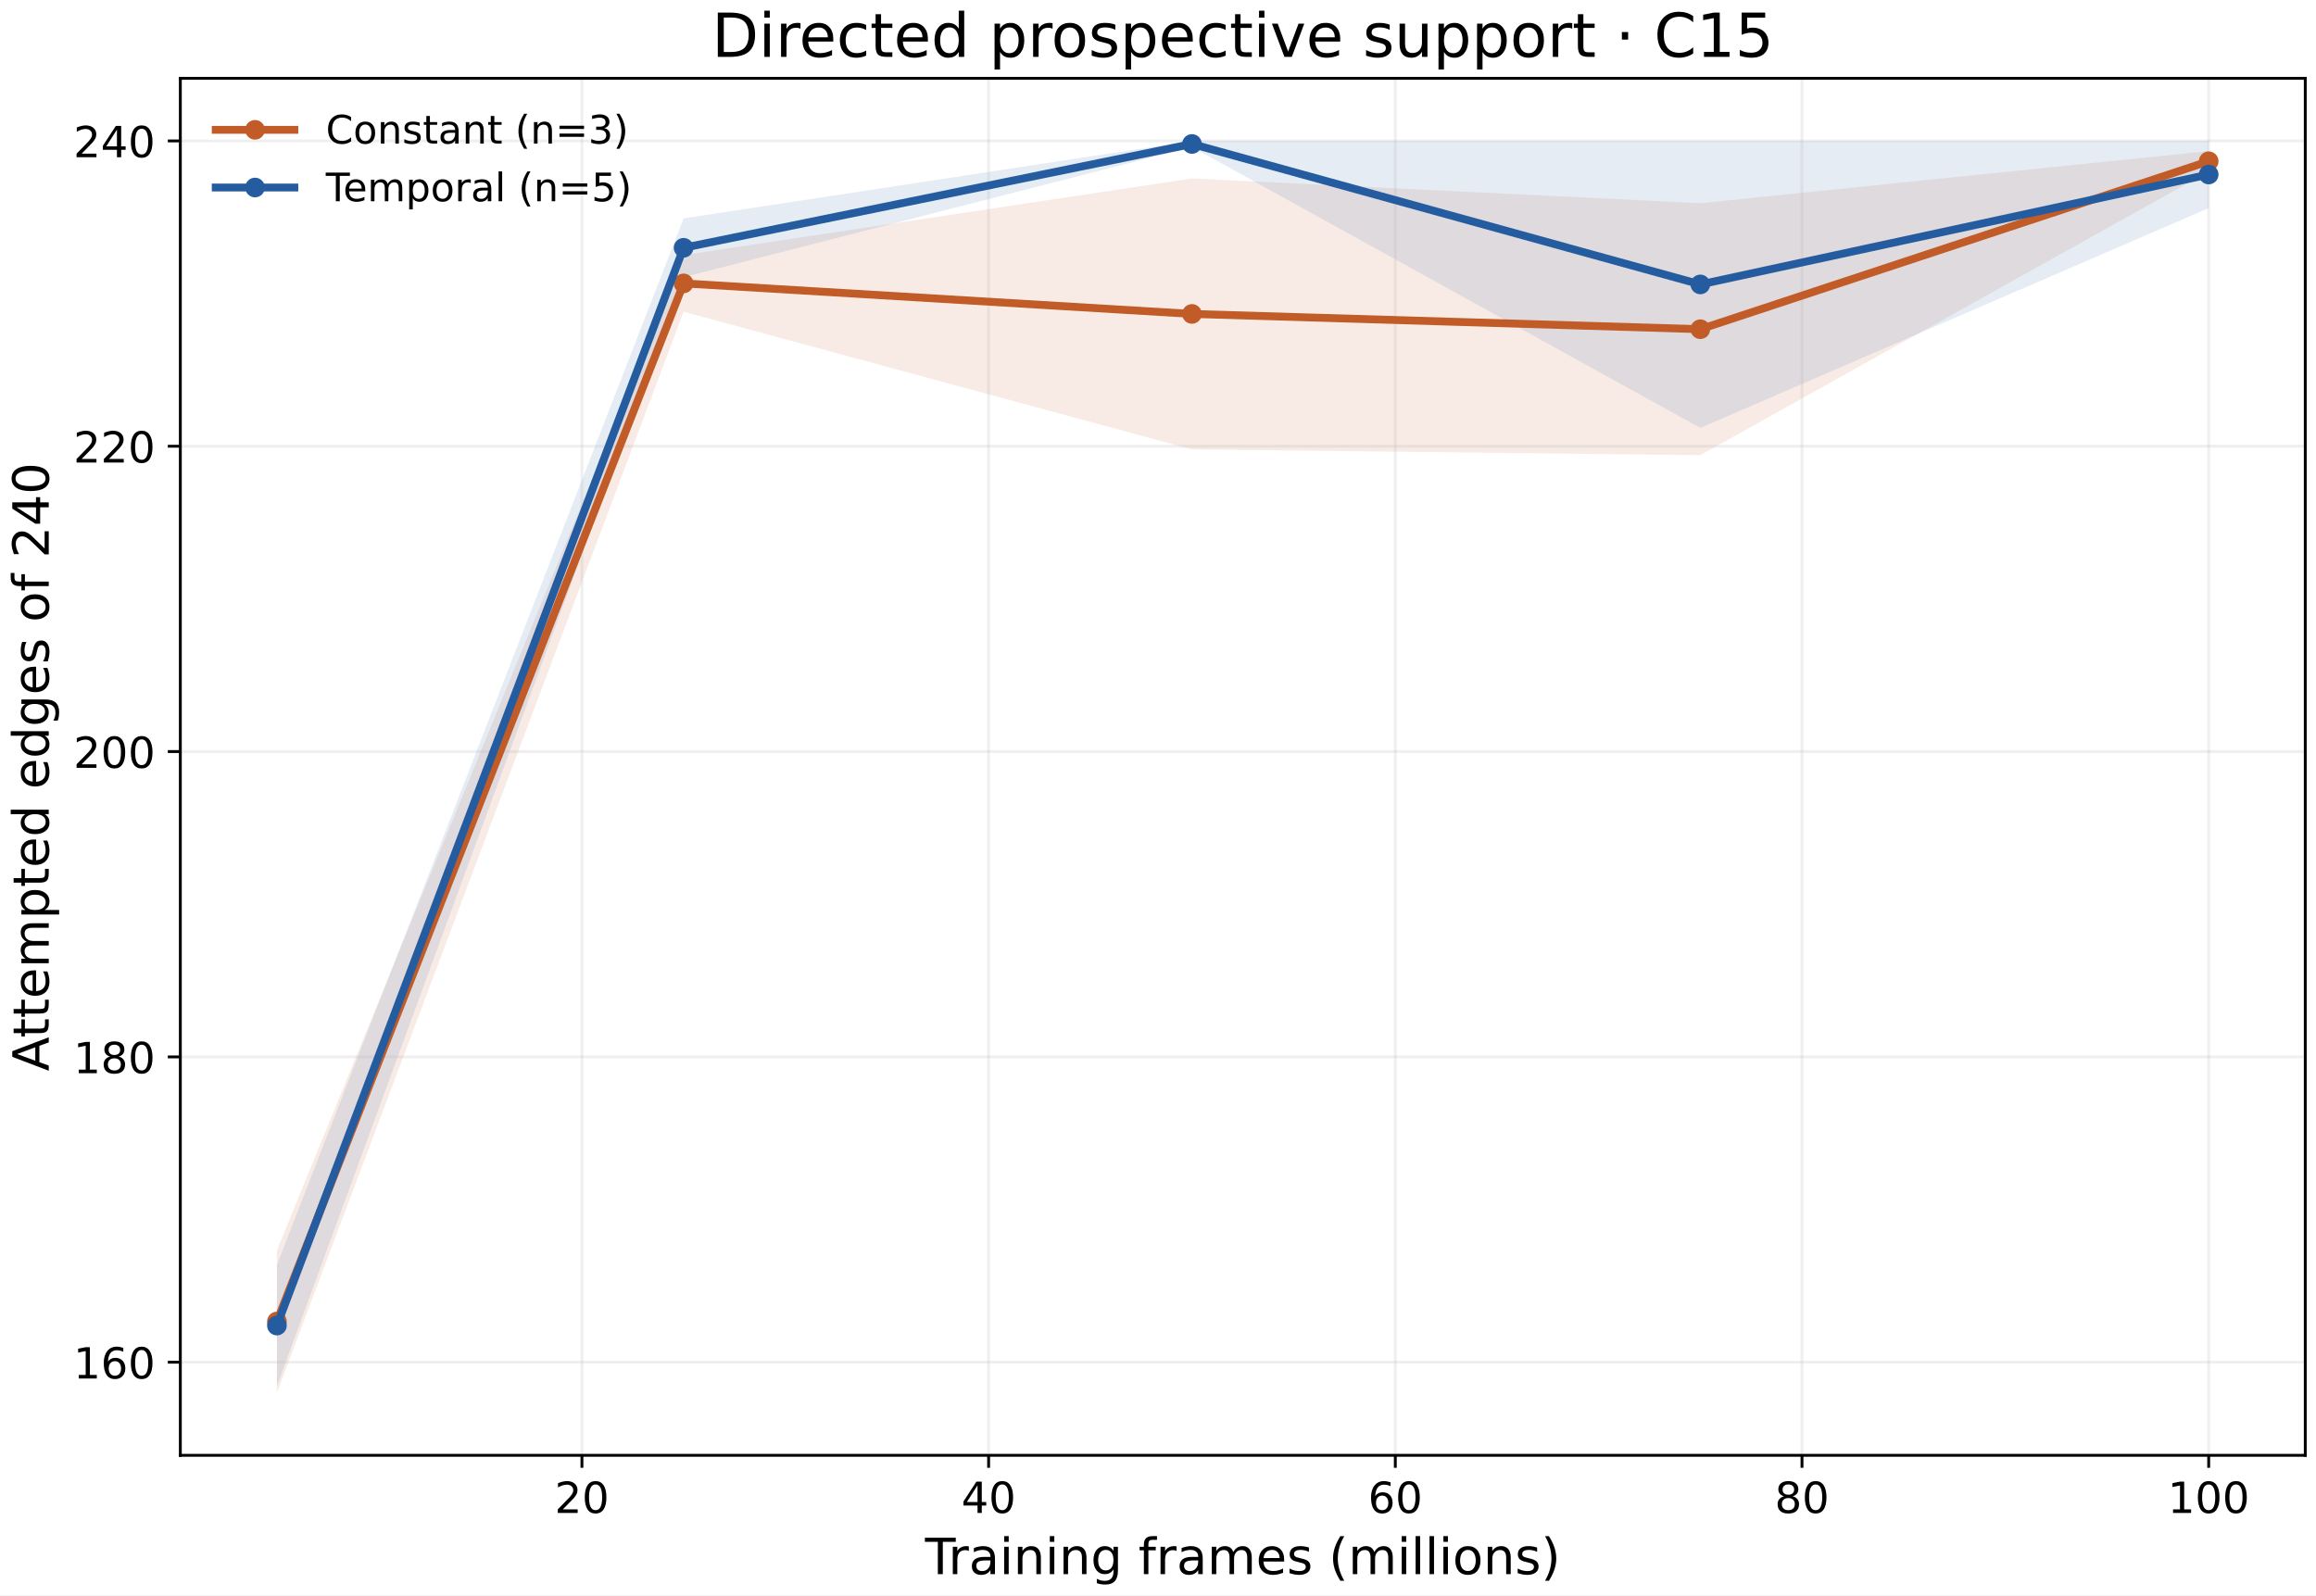
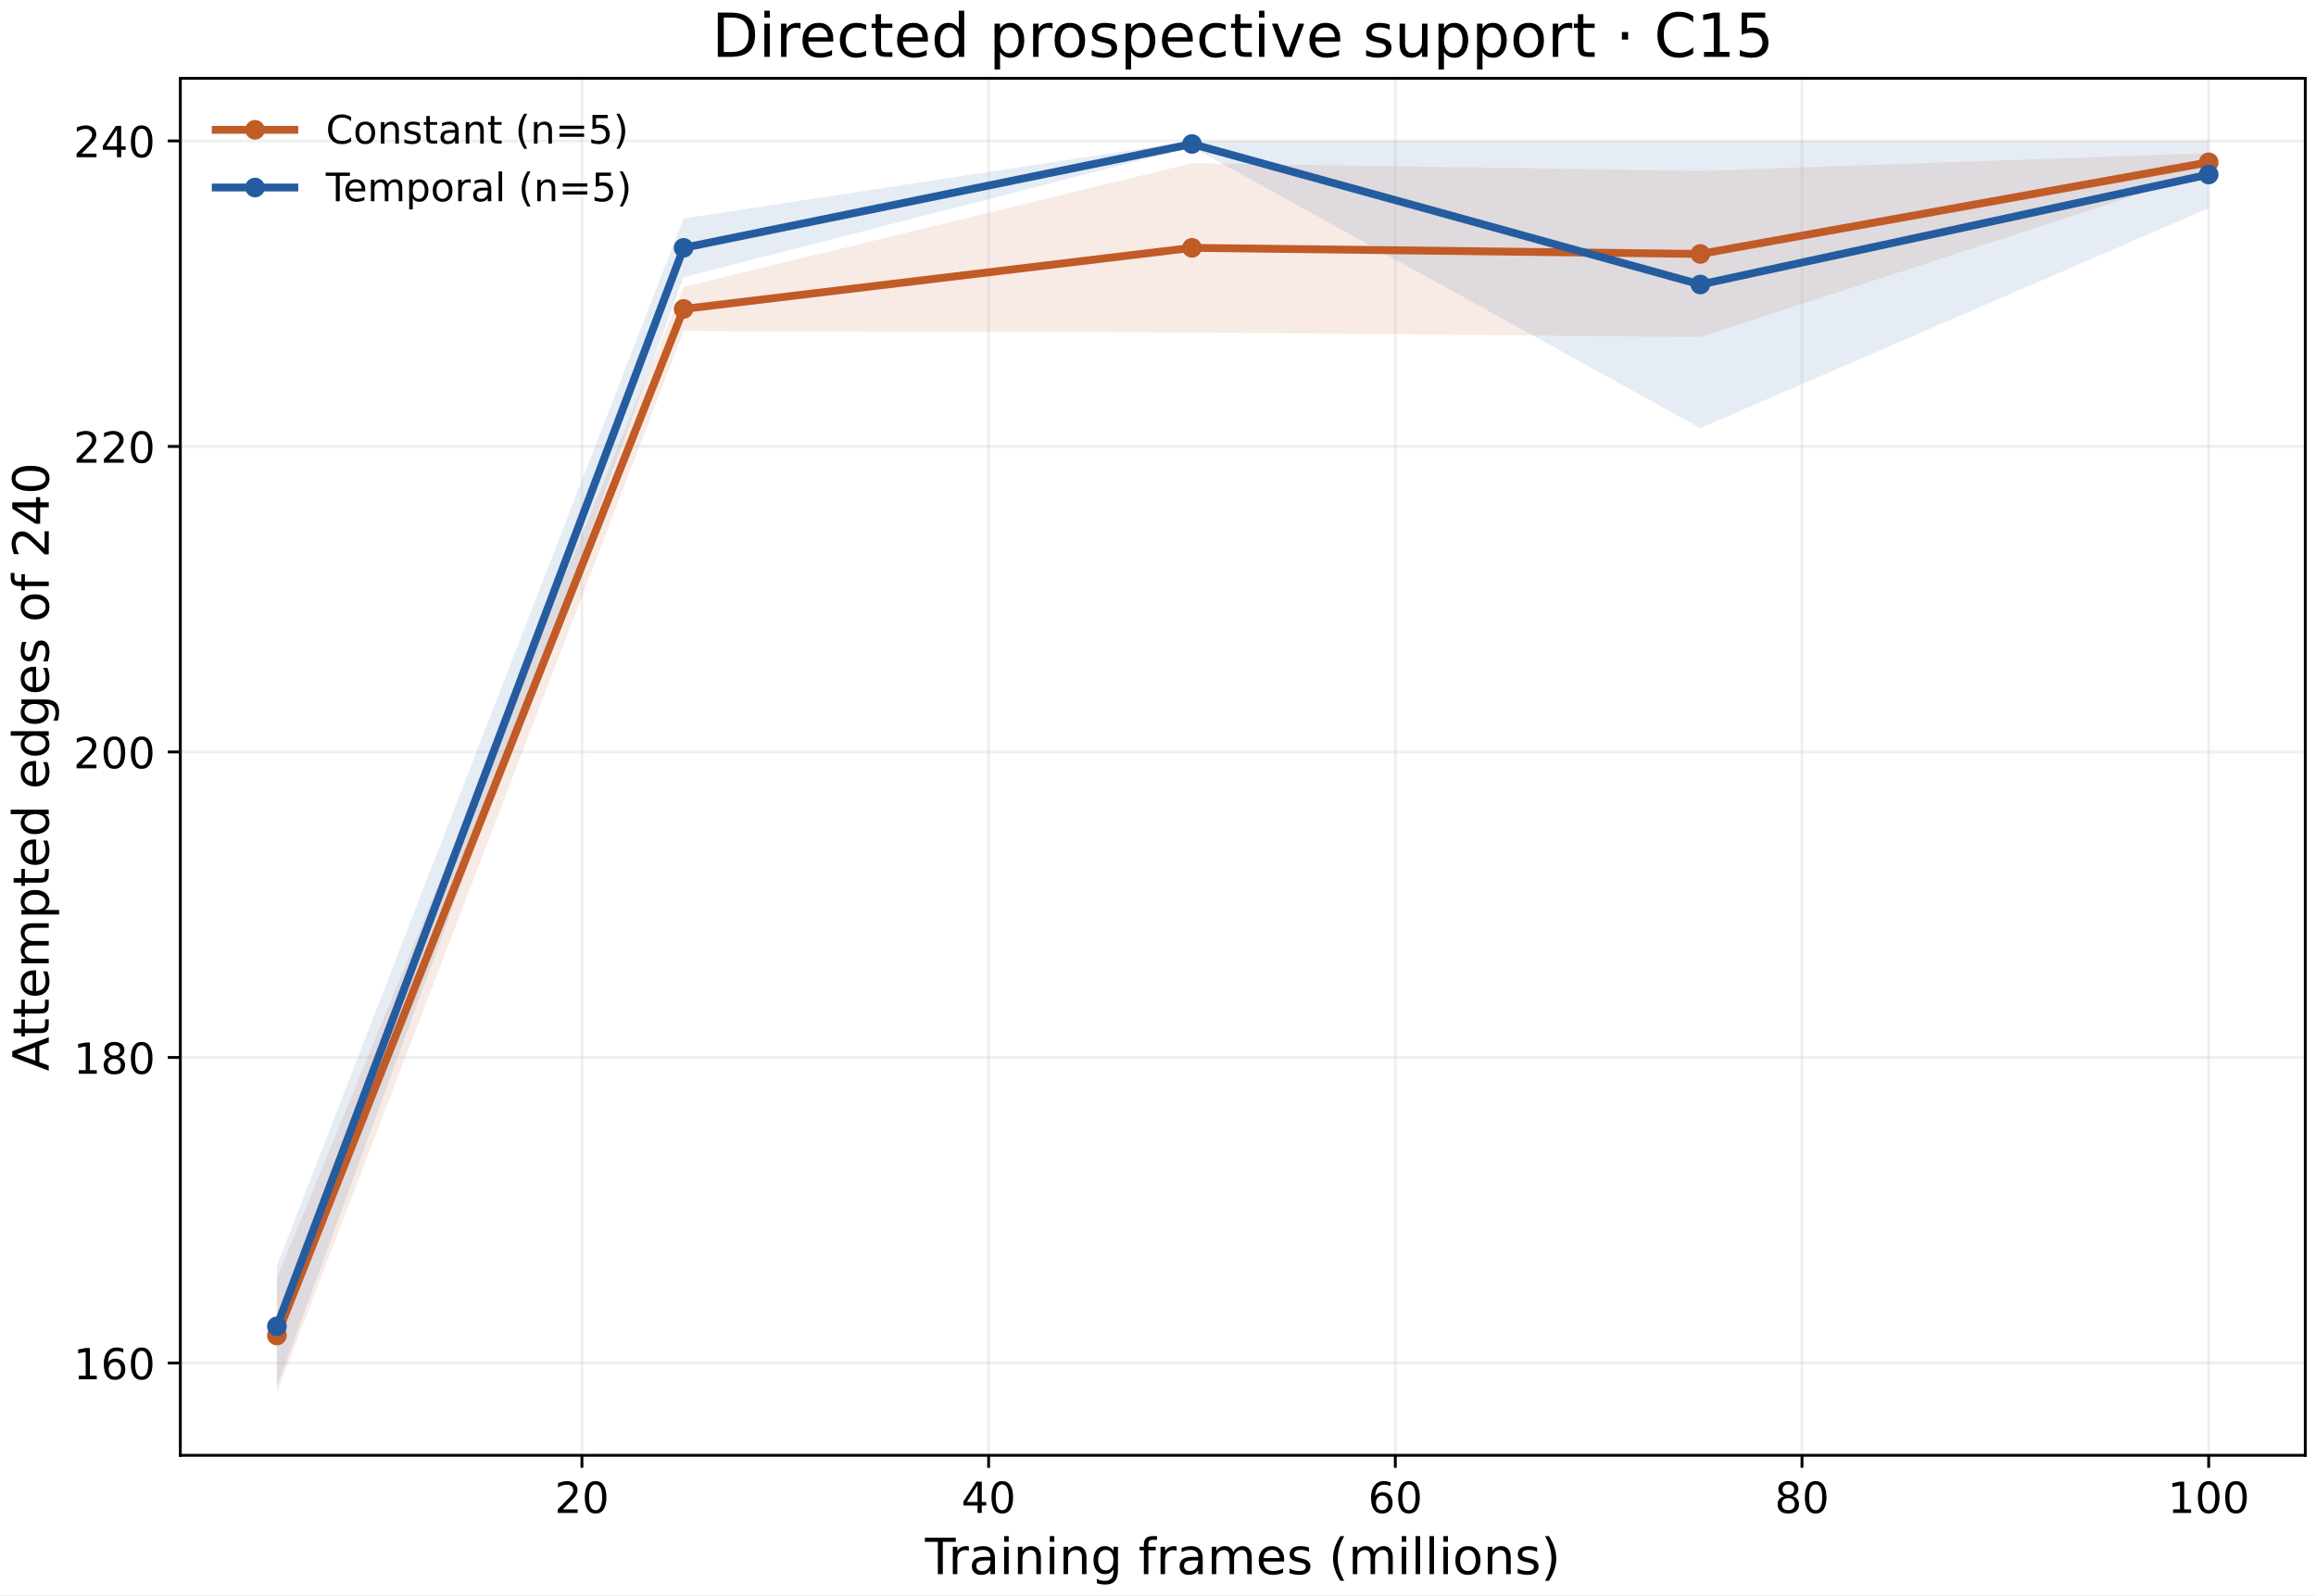
<svg xmlns="http://www.w3.org/2000/svg" xmlns:xlink="http://www.w3.org/1999/xlink" width="648pt" height="446.4pt" viewBox="0 0 648 446.4" version="1.1">
  <defs>
    <style type="text/css">*{stroke-linejoin: round; stroke-linecap: butt}</style>
  </defs>
  <g id="figure_1">
    <g id="patch_1">
      <path d="M 0 446.4 L 648 446.4 L 648 0 L 0 0 z " style="fill: #ffffff" />
    </g>
    <g id="axes_1">
      <g id="patch_2">
        <path d="M 50.455 407.237 L 645 407.237 L 645 21.918 L 50.455 21.918 z " style="fill: #ffffff" />
      </g>
-       <g id="PolyCollection_1">
-         <defs>
-           <path id="m31107b6537" d="M 77.479 -96.548 L 77.479 -56.678 L 191.268 -359.169 L 333.504 -320.638 L 475.739 -319.027 L 617.975 -398.424 L 617.975 -404.12 L 617.975 -404.12 L 475.739 -389.537 L 333.504 -396.469 L 191.268 -375.026 L 77.479 -96.548 z " />
-         </defs>
-         <g clip-path="url(#pa571a098a3)">
-           <use xlink:href="#m31107b6537" x="0" y="446.4" style="fill: #c15b27; fill-opacity: 0.12" />
-         </g>
-       </g>
-       <g id="PolyCollection_2">
-         <defs>
-           <path id="mccc548f932" d="M 77.479 -92.433 L 77.479 -58.515 L 191.268 -368.848 L 333.504 -405.259 L 475.739 -326.658 L 617.975 -388.172 L 617.975 -406.968 L 617.975 -406.968 L 475.739 -406.968 L 333.504 -406.968 L 191.268 -385.282 L 77.479 -92.433 z " />
-         </defs>
-         <g clip-path="url(#pa571a098a3)">
-           <use xlink:href="#mccc548f932" x="0" y="446.4" style="fill: #245c9f; fill-opacity: 0.12" />
+       <g id="FillBetweenPolyCollection_1">
+         <defs>
+           <path id="me0452228be" d="M 77.479 -88.712 L 77.479 -56.678 L 191.268 -353.753 L 333.504 -353.361 L 475.739 -352.095 L 617.975 -398.419 L 617.975 -403.548 L 617.975 -403.548 L 475.739 -398.577 L 333.504 -400.73 L 191.268 -366.142 L 77.479 -88.712 z " />
+         </defs>
+         <g clip-path="url(#pa571a098a3)">
+           <use xlink:href="#me0452228be" x="0" y="446.4" style="fill: #c15b27; fill-opacity: 0.12" />
+         </g>
+       </g>
+       <g id="FillBetweenPolyCollection_2">
+         <defs>
+           <path id="m5acd64bd38" d="M 77.479 -92.229 L 77.479 -58.29 L 191.268 -368.823 L 333.504 -405.258 L 475.739 -326.606 L 617.975 -388.16 L 617.975 -406.968 L 617.975 -406.968 L 475.739 -406.968 L 333.504 -406.968 L 191.268 -385.268 L 77.479 -92.229 z " />
+         </defs>
+         <g clip-path="url(#pa571a098a3)">
+           <use xlink:href="#m5acd64bd38" x="0" y="446.4" style="fill: #245c9f; fill-opacity: 0.12" />
        </g>
      </g>
      <g id="matplotlib.axis_1">
        <g id="xtick_1">
          <g id="line2d_1">
            <path d="M 162.821 407.237 L 162.821 21.918 " clip-path="url(#pa571a098a3)" style="fill: none; stroke: #b0b0b0; stroke-opacity: 0.2; stroke-width: 0.8; stroke-linecap: square" />
          </g>
          <g id="line2d_2">
            <defs>
              <path id="m80c05153f4" d="M 0 0 L 0 3.5 " style="stroke: #000000; stroke-width: 0.8" />
            </defs>
            <g>
              <use xlink:href="#m80c05153f4" x="162.821" y="407.237" style="stroke: #000000; stroke-width: 0.8" />
            </g>
          </g>
          <g id="text_1">
-             <text style="font: 12px 'DejaVu Sans'; text-anchor: middle" x="162.821" y="423.355" transform="rotate(-0 162.8208 423.3548)">20</text>
+             <text style="font-size: 12px; font-family: 'DejaVu Sans'; text-anchor: middle" x="162.821" y="423.355" transform="rotate(-0 162.8208 423.3548)">20</text>
          </g>
        </g>
        <g id="xtick_2">
          <g id="line2d_3">
            <path d="M 276.609 407.237 L 276.609 21.918 " clip-path="url(#pa571a098a3)" style="fill: none; stroke: #b0b0b0; stroke-opacity: 0.2; stroke-width: 0.8; stroke-linecap: square" />
          </g>
          <g id="line2d_4">
            <g>
              <use xlink:href="#m80c05153f4" x="276.609" y="407.237" style="stroke: #000000; stroke-width: 0.8" />
            </g>
          </g>
          <g id="text_2">
-             <text style="font: 12px 'DejaVu Sans'; text-anchor: middle" x="276.609" y="423.355" transform="rotate(-0 276.6093 423.3548)">40</text>
+             <text style="font-size: 12px; font-family: 'DejaVu Sans'; text-anchor: middle" x="276.609" y="423.355" transform="rotate(-0 276.6093 423.3548)">40</text>
          </g>
        </g>
        <g id="xtick_3">
          <g id="line2d_5">
            <path d="M 390.398 407.237 L 390.398 21.918 " clip-path="url(#pa571a098a3)" style="fill: none; stroke: #b0b0b0; stroke-opacity: 0.2; stroke-width: 0.8; stroke-linecap: square" />
          </g>
          <g id="line2d_6">
            <g>
              <use xlink:href="#m80c05153f4" x="390.398" y="407.237" style="stroke: #000000; stroke-width: 0.8" />
            </g>
          </g>
          <g id="text_3">
-             <text style="font: 12px 'DejaVu Sans'; text-anchor: middle" x="390.398" y="423.355" transform="rotate(-0 390.3979 423.3548)">60</text>
+             <text style="font-size: 12px; font-family: 'DejaVu Sans'; text-anchor: middle" x="390.398" y="423.355" transform="rotate(-0 390.3979 423.3548)">60</text>
          </g>
        </g>
        <g id="xtick_4">
          <g id="line2d_7">
            <path d="M 504.186 407.237 L 504.186 21.918 " clip-path="url(#pa571a098a3)" style="fill: none; stroke: #b0b0b0; stroke-opacity: 0.2; stroke-width: 0.8; stroke-linecap: square" />
          </g>
          <g id="line2d_8">
            <g>
              <use xlink:href="#m80c05153f4" x="504.186" y="407.237" style="stroke: #000000; stroke-width: 0.8" />
            </g>
          </g>
          <g id="text_4">
-             <text style="font: 12px 'DejaVu Sans'; text-anchor: middle" x="504.186" y="423.355" transform="rotate(-0 504.1864 423.3548)">80</text>
+             <text style="font-size: 12px; font-family: 'DejaVu Sans'; text-anchor: middle" x="504.186" y="423.355" transform="rotate(-0 504.1864 423.3548)">80</text>
          </g>
        </g>
        <g id="xtick_5">
          <g id="line2d_9">
            <path d="M 617.975 407.237 L 617.975 21.918 " clip-path="url(#pa571a098a3)" style="fill: none; stroke: #b0b0b0; stroke-opacity: 0.2; stroke-width: 0.8; stroke-linecap: square" />
          </g>
          <g id="line2d_10">
            <g>
              <use xlink:href="#m80c05153f4" x="617.975" y="407.237" style="stroke: #000000; stroke-width: 0.8" />
            </g>
          </g>
          <g id="text_5">
-             <text style="font: 12px 'DejaVu Sans'; text-anchor: middle" x="617.975" y="423.355" transform="rotate(-0 617.975 423.3548)">100</text>
+             <text style="font-size: 12px; font-family: 'DejaVu Sans'; text-anchor: middle" x="617.975" y="423.355" transform="rotate(-0 617.975 423.3548)">100</text>
          </g>
        </g>
        <g id="text_6">
-           <text style="font: 14px 'DejaVu Sans'; text-anchor: middle" x="347.727" y="440.488" transform="rotate(-0 347.7272 440.4882)">Training frames (millions)</text>
+           <text style="font-size: 14px; font-family: 'DejaVu Sans'; text-anchor: middle" x="347.727" y="440.488" transform="rotate(-0 347.7272 440.4882)">Training frames (millions)</text>
        </g>
      </g>
      <g id="matplotlib.axis_2">
        <g id="ytick_1">
          <g id="line2d_11">
-             <path d="M 50.455 381.178 L 645 381.178 " clip-path="url(#pa571a098a3)" style="fill: none; stroke: #b0b0b0; stroke-opacity: 0.2; stroke-width: 0.8; stroke-linecap: square" />
+             <path d="M 50.455 381.4 L 645 381.4 " clip-path="url(#pa571a098a3)" style="fill: none; stroke: #b0b0b0; stroke-opacity: 0.2; stroke-width: 0.8; stroke-linecap: square" />
          </g>
          <g id="line2d_12">
            <defs>
              <path id="mdc1687c3f1" d="M 0 0 L -3.5 0 " style="stroke: #000000; stroke-width: 0.8" />
            </defs>
            <g>
-               <use xlink:href="#mdc1687c3f1" x="50.455" y="381.178" style="stroke: #000000; stroke-width: 0.8" />
+               <use xlink:href="#mdc1687c3f1" x="50.455" y="381.4" style="stroke: #000000; stroke-width: 0.8" />
            </g>
          </g>
          <g id="text_7">
-             <text style="font: 12px 'DejaVu Sans'; text-anchor: end" x="43.455" y="385.738" transform="rotate(-0 43.45461 385.7375)">160</text>
+             <text style="font-size: 12px; font-family: 'DejaVu Sans'; text-anchor: end" x="43.455" y="385.959" transform="rotate(-0 43.45461 385.9586)">160</text>
          </g>
        </g>
        <g id="ytick_2">
          <g id="line2d_13">
-             <path d="M 50.455 295.742 L 645 295.742 " clip-path="url(#pa571a098a3)" style="fill: none; stroke: #b0b0b0; stroke-opacity: 0.2; stroke-width: 0.8; stroke-linecap: square" />
+             <path d="M 50.455 295.908 L 645 295.908 " clip-path="url(#pa571a098a3)" style="fill: none; stroke: #b0b0b0; stroke-opacity: 0.2; stroke-width: 0.8; stroke-linecap: square" />
          </g>
          <g id="line2d_14">
            <g>
-               <use xlink:href="#mdc1687c3f1" x="50.455" y="295.742" style="stroke: #000000; stroke-width: 0.8" />
+               <use xlink:href="#mdc1687c3f1" x="50.455" y="295.908" style="stroke: #000000; stroke-width: 0.8" />
            </g>
          </g>
          <g id="text_8">
-             <text style="font: 12px 'DejaVu Sans'; text-anchor: end" x="43.455" y="300.301" transform="rotate(-0 43.45461 300.3009)">180</text>
+             <text style="font-size: 12px; font-family: 'DejaVu Sans'; text-anchor: end" x="43.455" y="300.467" transform="rotate(-0 43.45461 300.4667)">180</text>
          </g>
        </g>
        <g id="ytick_3">
          <g id="line2d_15">
-             <path d="M 50.455 210.305 L 645 210.305 " clip-path="url(#pa571a098a3)" style="fill: none; stroke: #b0b0b0; stroke-opacity: 0.2; stroke-width: 0.8; stroke-linecap: square" />
+             <path d="M 50.455 210.416 L 645 210.416 " clip-path="url(#pa571a098a3)" style="fill: none; stroke: #b0b0b0; stroke-opacity: 0.2; stroke-width: 0.8; stroke-linecap: square" />
          </g>
          <g id="line2d_16">
            <g>
-               <use xlink:href="#mdc1687c3f1" x="50.455" y="210.305" style="stroke: #000000; stroke-width: 0.8" />
+               <use xlink:href="#mdc1687c3f1" x="50.455" y="210.416" style="stroke: #000000; stroke-width: 0.8" />
            </g>
          </g>
          <g id="text_9">
-             <text style="font: 12px 'DejaVu Sans'; text-anchor: end" x="43.455" y="214.864" transform="rotate(-0 43.45461 214.8643)">200</text>
+             <text style="font-size: 12px; font-family: 'DejaVu Sans'; text-anchor: end" x="43.455" y="214.975" transform="rotate(-0 43.45461 214.9749)">200</text>
          </g>
        </g>
        <g id="ytick_4">
          <g id="line2d_17">
-             <path d="M 50.455 124.869 L 645 124.869 " clip-path="url(#pa571a098a3)" style="fill: none; stroke: #b0b0b0; stroke-opacity: 0.2; stroke-width: 0.8; stroke-linecap: square" />
+             <path d="M 50.455 124.924 L 645 124.924 " clip-path="url(#pa571a098a3)" style="fill: none; stroke: #b0b0b0; stroke-opacity: 0.2; stroke-width: 0.8; stroke-linecap: square" />
          </g>
          <g id="line2d_18">
            <g>
-               <use xlink:href="#mdc1687c3f1" x="50.455" y="124.869" style="stroke: #000000; stroke-width: 0.8" />
+               <use xlink:href="#mdc1687c3f1" x="50.455" y="124.924" style="stroke: #000000; stroke-width: 0.8" />
            </g>
          </g>
          <g id="text_10">
-             <text style="font: 12px 'DejaVu Sans'; text-anchor: end" x="43.455" y="129.428" transform="rotate(-0 43.45461 129.4277)">220</text>
+             <text style="font-size: 12px; font-family: 'DejaVu Sans'; text-anchor: end" x="43.455" y="129.483" transform="rotate(-0 43.45461 129.483)">220</text>
          </g>
        </g>
        <g id="ytick_5">
          <g id="line2d_19">
            <path d="M 50.455 39.432 L 645 39.432 " clip-path="url(#pa571a098a3)" style="fill: none; stroke: #b0b0b0; stroke-opacity: 0.2; stroke-width: 0.8; stroke-linecap: square" />
          </g>
          <g id="line2d_20">
            <g>
              <use xlink:href="#mdc1687c3f1" x="50.455" y="39.432" style="stroke: #000000; stroke-width: 0.8" />
            </g>
          </g>
          <g id="text_11">
-             <text style="font: 12px 'DejaVu Sans'; text-anchor: end" x="43.455" y="43.991" transform="rotate(-0 43.45461 43.99115)">240</text>
+             <text style="font-size: 12px; font-family: 'DejaVu Sans'; text-anchor: end" x="43.455" y="43.991" transform="rotate(-0 43.45461 43.99115)">240</text>
          </g>
        </g>
        <g id="text_12">
-           <text style="font: 14px 'DejaVu Sans'; text-anchor: middle" x="13.638" y="214.577" transform="rotate(-90 13.63805 214.5771)">Attempted edges of 240</text>
+           <text style="font-size: 14px; font-family: 'DejaVu Sans'; text-anchor: middle" x="13.638" y="214.577" transform="rotate(-90 13.63805 214.5771)">Attempted edges of 240</text>
        </g>
      </g>
      <g id="line2d_21">
-         <path d="M 77.479 369.787 L 191.268 79.302 L 333.504 87.846 L 475.739 92.118 L 617.975 45.128 " clip-path="url(#pa571a098a3)" style="fill: none; stroke: #c15b27; stroke-width: 2.2; stroke-linecap: square" />
+         <path d="M 77.479 373.705 L 191.268 86.453 L 333.504 69.354 L 475.739 71.064 L 617.975 45.417 " clip-path="url(#pa571a098a3)" style="fill: none; stroke: #c15b27; stroke-width: 2.2; stroke-linecap: square" />
        <defs>
          <path id="m7a577e1d82" d="M 0 2.25 C 0.597 2.25 1.169 2.013 1.591 1.591 C 2.013 1.169 2.25 0.597 2.25 0 C 2.25 -0.597 2.013 -1.169 1.591 -1.591 C 1.169 -2.013 0.597 -2.25 0 -2.25 C -0.597 -2.25 -1.169 -2.013 -1.591 -1.591 C -2.013 -1.169 -2.25 -0.597 -2.25 0 C -2.25 0.597 -2.013 1.169 -1.591 1.591 C -1.169 2.013 -0.597 2.25 0 2.25 z " style="stroke: #c15b27" />
        </defs>
        <g clip-path="url(#pa571a098a3)">
-           <use xlink:href="#m7a577e1d82" x="77.479" y="369.787" style="fill: #c15b27; stroke: #c15b27" />
-           <use xlink:href="#m7a577e1d82" x="191.268" y="79.302" style="fill: #c15b27; stroke: #c15b27" />
-           <use xlink:href="#m7a577e1d82" x="333.504" y="87.846" style="fill: #c15b27; stroke: #c15b27" />
-           <use xlink:href="#m7a577e1d82" x="475.739" y="92.118" style="fill: #c15b27; stroke: #c15b27" />
-           <use xlink:href="#m7a577e1d82" x="617.975" y="45.128" style="fill: #c15b27; stroke: #c15b27" />
+           <use xlink:href="#m7a577e1d82" x="77.479" y="373.705" style="fill: #c15b27; stroke: #c15b27" />
+           <use xlink:href="#m7a577e1d82" x="191.268" y="86.453" style="fill: #c15b27; stroke: #c15b27" />
+           <use xlink:href="#m7a577e1d82" x="333.504" y="69.354" style="fill: #c15b27; stroke: #c15b27" />
+           <use xlink:href="#m7a577e1d82" x="475.739" y="71.064" style="fill: #c15b27; stroke: #c15b27" />
+           <use xlink:href="#m7a577e1d82" x="617.975" y="45.417" style="fill: #c15b27; stroke: #c15b27" />
        </g>
      </g>
      <g id="line2d_22">
-         <path d="M 77.479 370.926 L 191.268 69.335 L 333.504 40.286 L 475.739 79.587 L 617.975 48.83 " clip-path="url(#pa571a098a3)" style="fill: none; stroke: #245c9f; stroke-width: 2.2; stroke-linecap: square" />
+         <path d="M 77.479 371.14 L 191.268 69.354 L 333.504 40.287 L 475.739 79.613 L 617.975 48.836 " clip-path="url(#pa571a098a3)" style="fill: none; stroke: #245c9f; stroke-width: 2.2; stroke-linecap: square" />
        <defs>
          <path id="m927a279fb0" d="M 0 2.25 C 0.597 2.25 1.169 2.013 1.591 1.591 C 2.013 1.169 2.25 0.597 2.25 0 C 2.25 -0.597 2.013 -1.169 1.591 -1.591 C 1.169 -2.013 0.597 -2.25 0 -2.25 C -0.597 -2.25 -1.169 -2.013 -1.591 -1.591 C -2.013 -1.169 -2.25 -0.597 -2.25 0 C -2.25 0.597 -2.013 1.169 -1.591 1.591 C -1.169 2.013 -0.597 2.25 0 2.25 z " style="stroke: #245c9f" />
        </defs>
        <g clip-path="url(#pa571a098a3)">
-           <use xlink:href="#m927a279fb0" x="77.479" y="370.926" style="fill: #245c9f; stroke: #245c9f" />
-           <use xlink:href="#m927a279fb0" x="191.268" y="69.335" style="fill: #245c9f; stroke: #245c9f" />
-           <use xlink:href="#m927a279fb0" x="333.504" y="40.286" style="fill: #245c9f; stroke: #245c9f" />
-           <use xlink:href="#m927a279fb0" x="475.739" y="79.587" style="fill: #245c9f; stroke: #245c9f" />
-           <use xlink:href="#m927a279fb0" x="617.975" y="48.83" style="fill: #245c9f; stroke: #245c9f" />
+           <use xlink:href="#m927a279fb0" x="77.479" y="371.14" style="fill: #245c9f; stroke: #245c9f" />
+           <use xlink:href="#m927a279fb0" x="191.268" y="69.354" style="fill: #245c9f; stroke: #245c9f" />
+           <use xlink:href="#m927a279fb0" x="333.504" y="40.287" style="fill: #245c9f; stroke: #245c9f" />
+           <use xlink:href="#m927a279fb0" x="475.739" y="79.613" style="fill: #245c9f; stroke: #245c9f" />
+           <use xlink:href="#m927a279fb0" x="617.975" y="48.836" style="fill: #245c9f; stroke: #245c9f" />
        </g>
      </g>
      <g id="patch_3">
        <path d="M 50.455 407.237 L 50.455 21.918 " style="fill: none; stroke: #000000; stroke-width: 0.8; stroke-linejoin: miter; stroke-linecap: square" />
      </g>
      <g id="patch_4">
        <path d="M 645 407.237 L 645 21.918 " style="fill: none; stroke: #000000; stroke-width: 0.8; stroke-linejoin: miter; stroke-linecap: square" />
      </g>
      <g id="patch_5">
        <path d="M 50.455 407.237 L 645 407.237 " style="fill: none; stroke: #000000; stroke-width: 0.8; stroke-linejoin: miter; stroke-linecap: square" />
      </g>
      <g id="patch_6">
        <path d="M 50.455 21.918 L 645 21.918 " style="fill: none; stroke: #000000; stroke-width: 0.8; stroke-linejoin: miter; stroke-linecap: square" />
      </g>
      <g id="text_13">
-         <text style="font: 17px 'DejaVu Sans'; text-anchor: middle" x="347.727" y="15.918" transform="rotate(-0 347.7272 15.91758)">Directed prospective support · C15</text>
+         <text style="font-size: 17px; font-family: 'DejaVu Sans'; text-anchor: middle" x="347.727" y="15.918" transform="rotate(-0 347.7272 15.91758)">Directed prospective support · C15</text>
      </g>
      <g id="legend_1">
        <g id="line2d_23">
          <path d="M 60.355 36.326 L 71.355 36.326 L 82.355 36.326 " style="fill: none; stroke: #c15b27; stroke-width: 2.2; stroke-linecap: square" />
          <g>
            <use xlink:href="#m7a577e1d82" x="71.355" y="36.326" style="fill: #c15b27; stroke: #c15b27" />
          </g>
        </g>
        <g id="text_14">
-           <text style="font: 11px 'DejaVu Sans'; text-anchor: start" x="91.155" y="40.176" transform="rotate(-0 91.15462 40.17587)">Constant (n=3)</text>
+           <text style="font-size: 11px; font-family: 'DejaVu Sans'; text-anchor: start" x="91.155" y="40.176" transform="rotate(-0 91.15462 40.17587)">Constant (n=5)</text>
        </g>
        <g id="line2d_24">
          <path d="M 60.355 52.472 L 71.355 52.472 L 82.355 52.472 " style="fill: none; stroke: #245c9f; stroke-width: 2.2; stroke-linecap: square" />
          <g>
            <use xlink:href="#m927a279fb0" x="71.355" y="52.472" style="fill: #245c9f; stroke: #245c9f" />
          </g>
        </g>
        <g id="text_15">
-           <text style="font: 11px 'DejaVu Sans'; text-anchor: start" x="91.155" y="56.322" transform="rotate(-0 91.15462 56.3218)">Temporal (n=5)</text>
+           <text style="font-size: 11px; font-family: 'DejaVu Sans'; text-anchor: start" x="91.155" y="56.322" transform="rotate(-0 91.15462 56.3218)">Temporal (n=5)</text>
        </g>
      </g>
    </g>
  </g>
  <defs>
    <clipPath id="pa571a098a3">
      <rect x="50.455" y="21.918" width="594.545" height="385.319" />
    </clipPath>
  </defs>
</svg>
